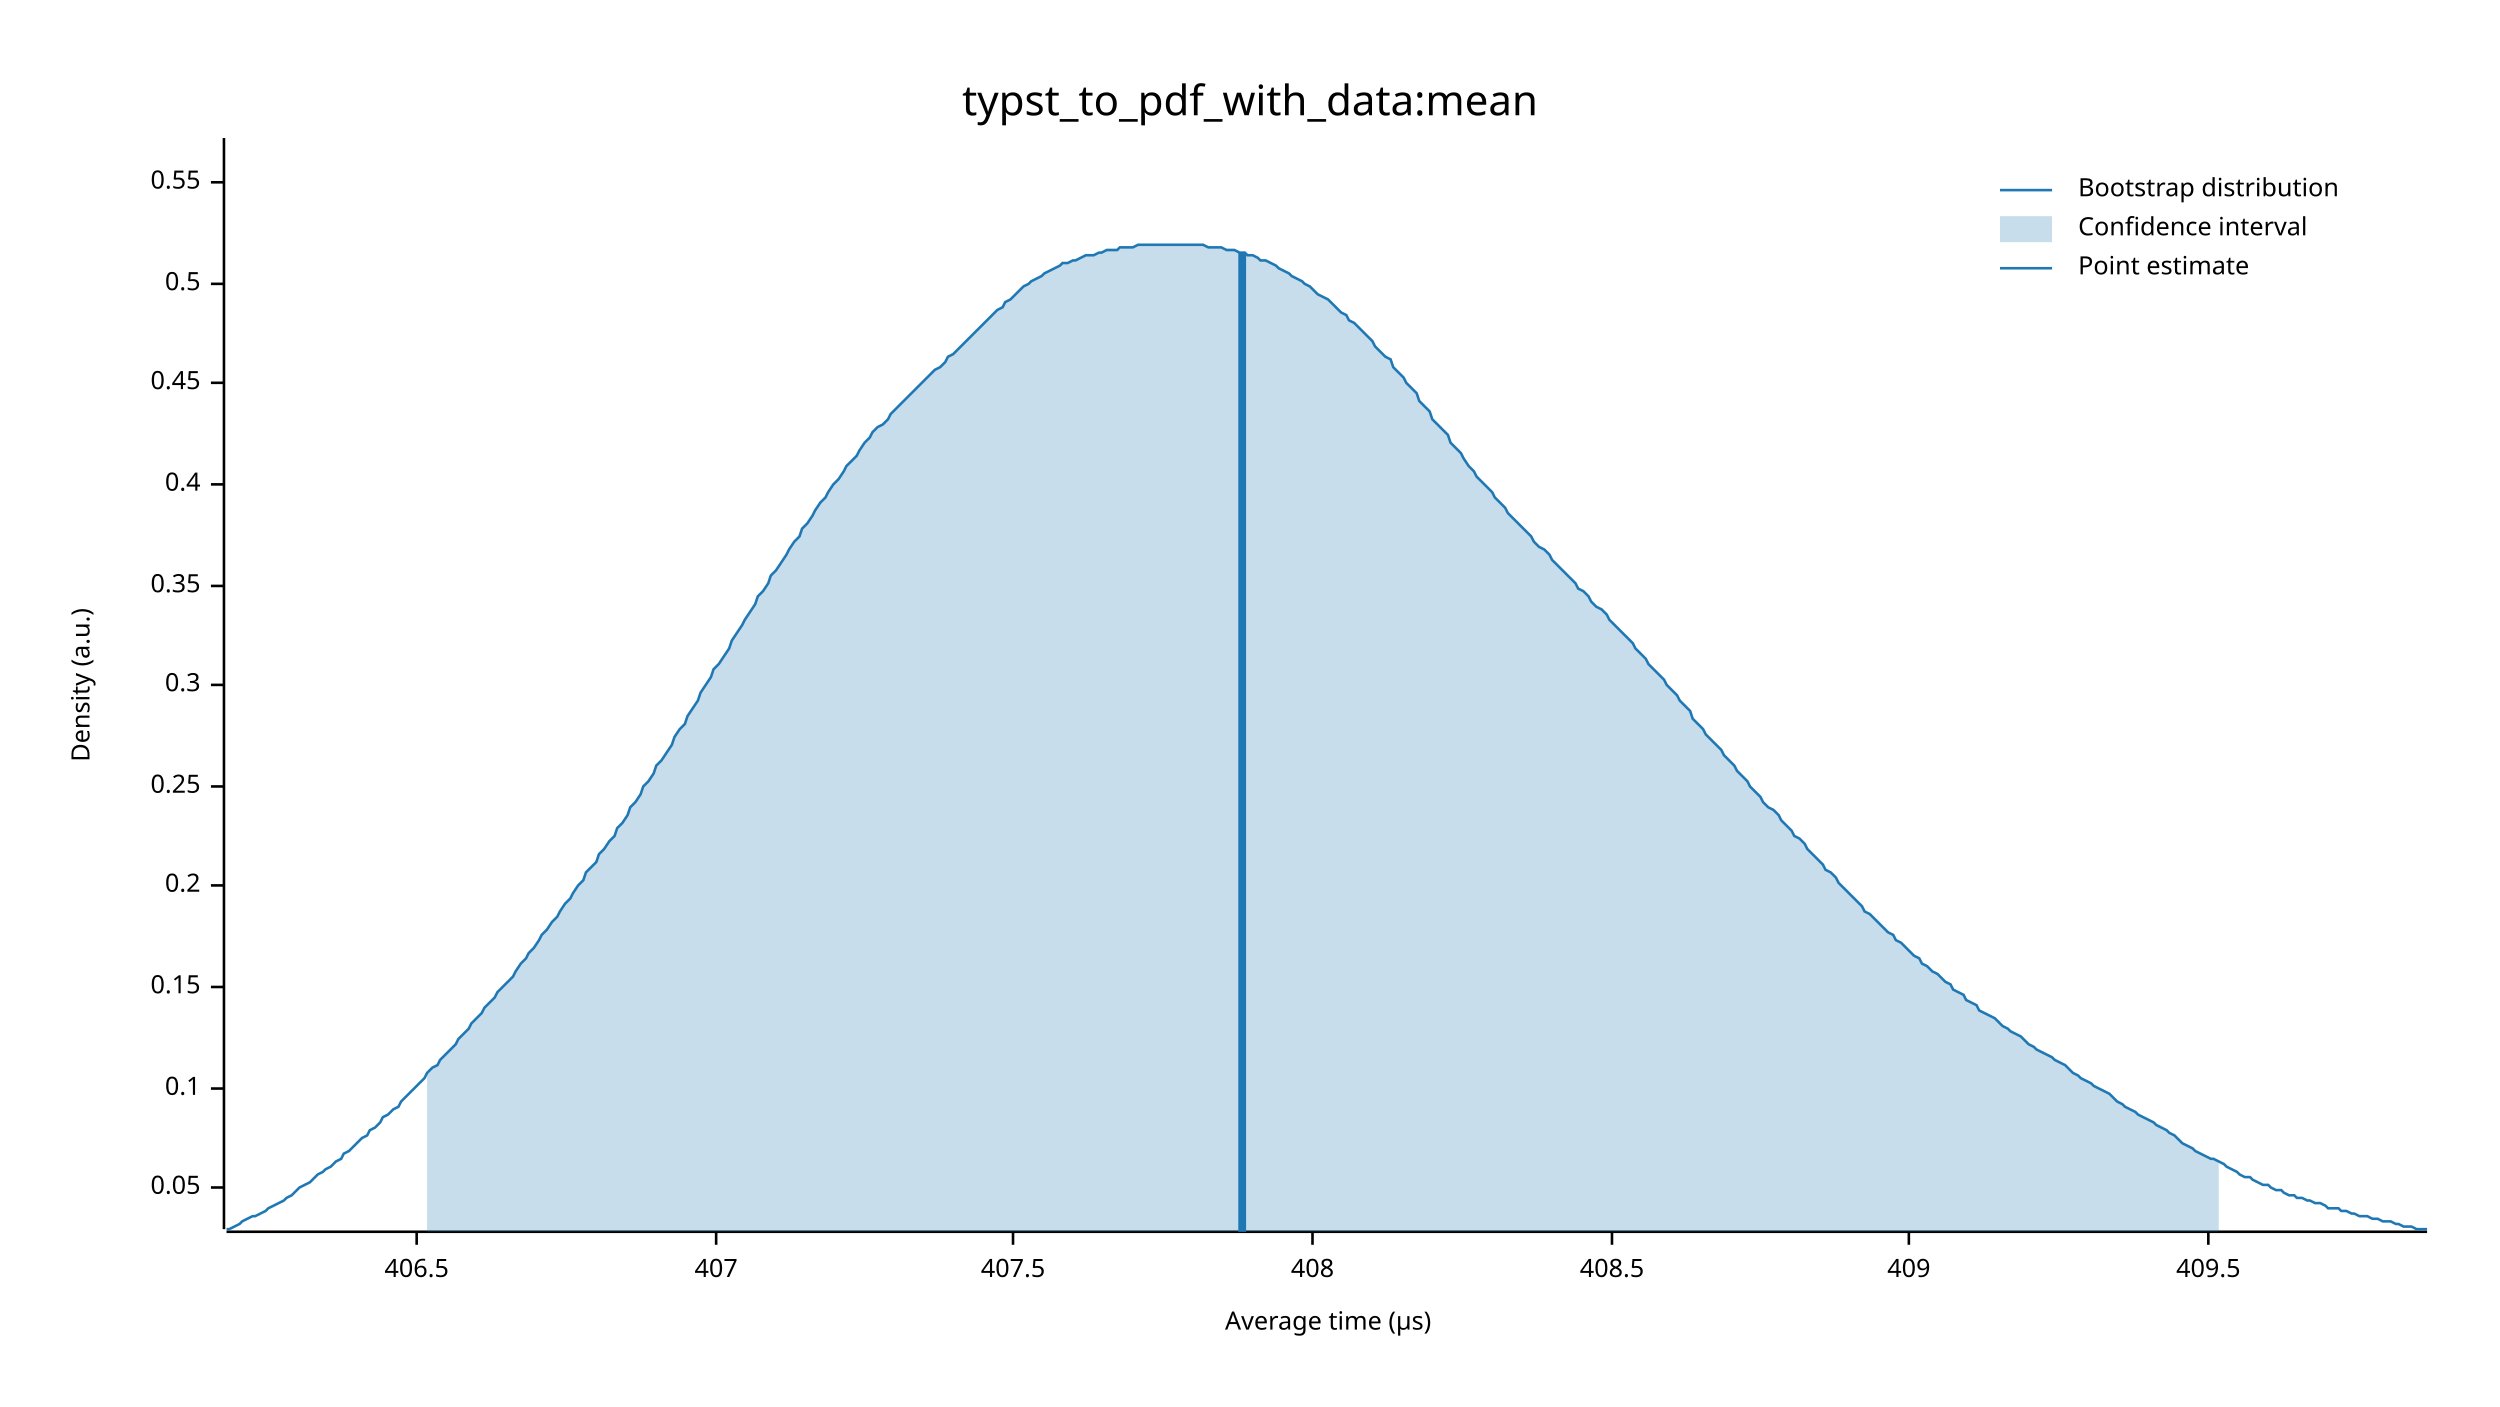
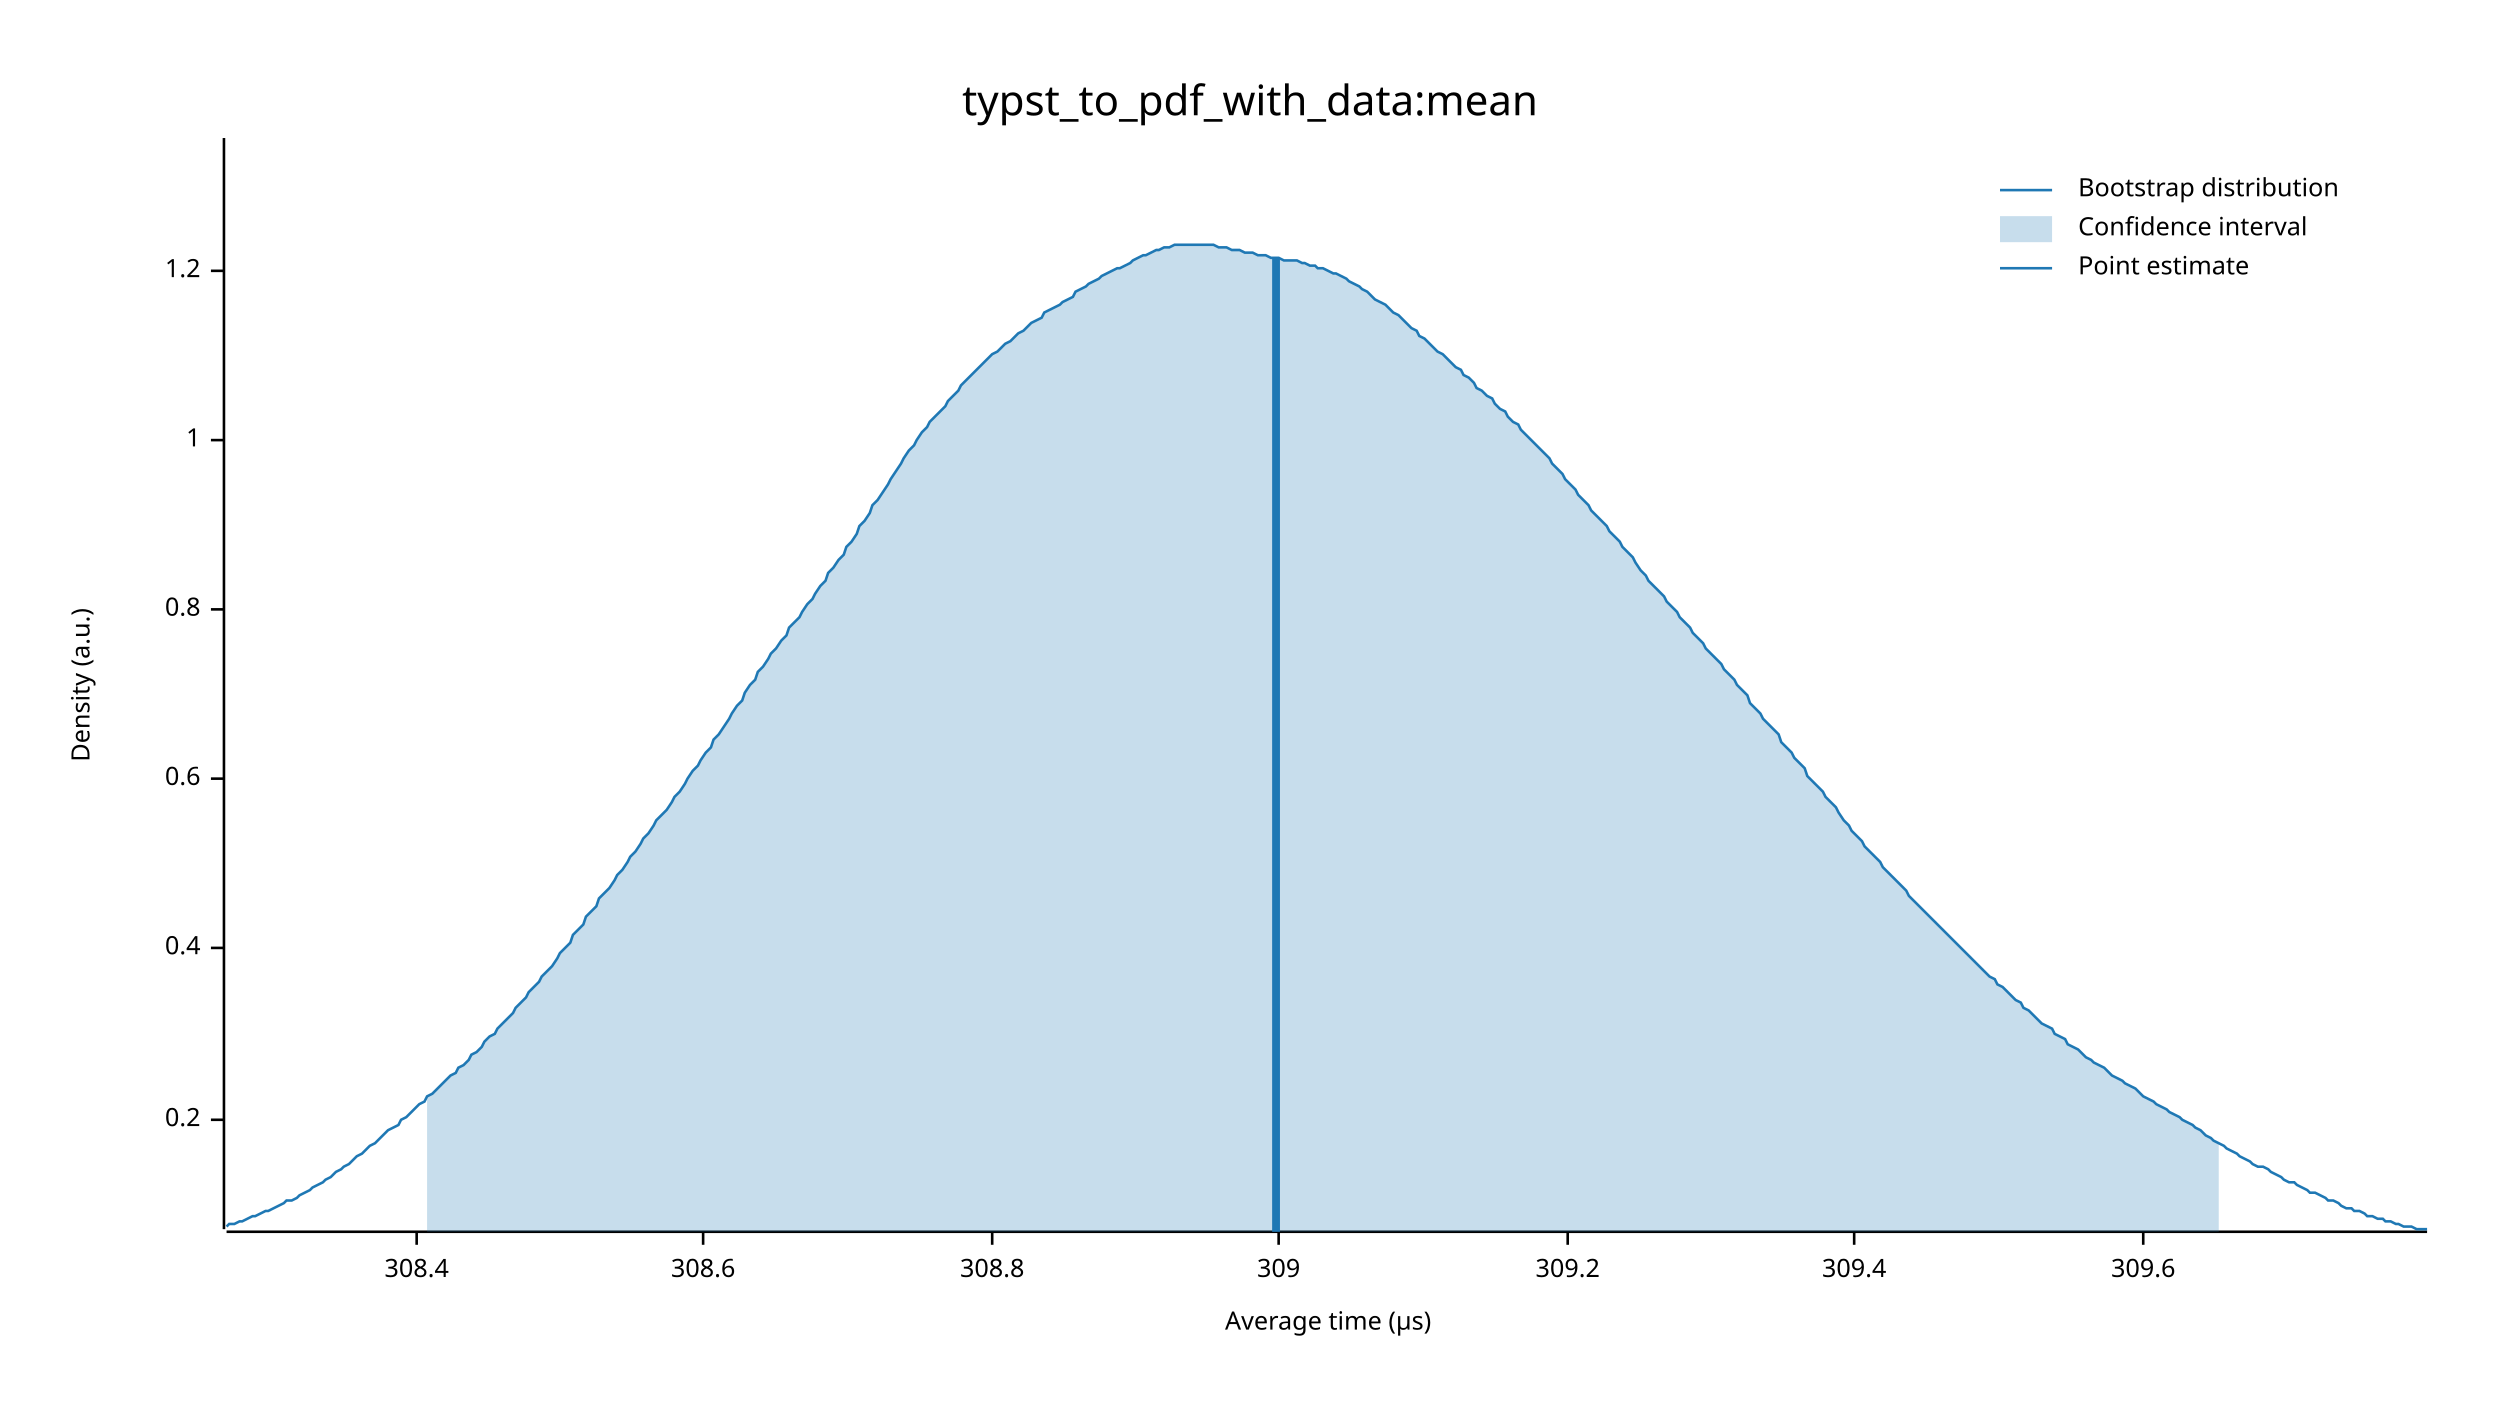
<svg xmlns="http://www.w3.org/2000/svg" width="960" height="540" viewBox="0 0 960 540">
  <text x="480" y="32" dy="0.76em" text-anchor="middle" font-family="sans-serif" font-size="16.129" opacity="1" fill="#000000">
typst_to_pdf_with_data:mean
</text>
  <text x="27" y="263" dy="0.76em" text-anchor="middle" font-family="sans-serif" font-size="9.677" opacity="1" fill="#000000" transform="rotate(270, 27, 263)">
Density (a.u.)
</text>
  <text x="510" y="513" dy="-0.5ex" text-anchor="middle" font-family="sans-serif" font-size="9.677" opacity="1" fill="#000000">
Average time (µs)
</text>
  <polyline fill="none" opacity="1" stroke="#000000" stroke-width="1" points="86,53 86,472 " />
-   <text x="77" y="456" dy="0.5ex" text-anchor="end" font-family="sans-serif" font-size="9.677" opacity="1" fill="#000000">
- 0.05
- </text>
-   <polyline fill="none" opacity="1" stroke="#000000" stroke-width="1" points="81,456 86,456 " />
-   <text x="77" y="418" dy="0.5ex" text-anchor="end" font-family="sans-serif" font-size="9.677" opacity="1" fill="#000000">
- 0.1
- </text>
-   <polyline fill="none" opacity="1" stroke="#000000" stroke-width="1" points="81,418 86,418 " />
-   <text x="77" y="379" dy="0.5ex" text-anchor="end" font-family="sans-serif" font-size="9.677" opacity="1" fill="#000000">
- 0.15
- </text>
-   <polyline fill="none" opacity="1" stroke="#000000" stroke-width="1" points="81,379 86,379 " />
-   <text x="77" y="340" dy="0.5ex" text-anchor="end" font-family="sans-serif" font-size="9.677" opacity="1" fill="#000000">
+   <text x="77" y="430" dy="0.5ex" text-anchor="end" font-family="sans-serif" font-size="9.677" opacity="1" fill="#000000">
0.2
</text>
-   <polyline fill="none" opacity="1" stroke="#000000" stroke-width="1" points="81,340 86,340 " />
-   <text x="77" y="302" dy="0.5ex" text-anchor="end" font-family="sans-serif" font-size="9.677" opacity="1" fill="#000000">
- 0.25
- </text>
-   <polyline fill="none" opacity="1" stroke="#000000" stroke-width="1" points="81,302 86,302 " />
-   <text x="77" y="263" dy="0.5ex" text-anchor="end" font-family="sans-serif" font-size="9.677" opacity="1" fill="#000000">
- 0.3
- </text>
-   <polyline fill="none" opacity="1" stroke="#000000" stroke-width="1" points="81,263 86,263 " />
-   <text x="77" y="225" dy="0.5ex" text-anchor="end" font-family="sans-serif" font-size="9.677" opacity="1" fill="#000000">
- 0.35
- </text>
-   <polyline fill="none" opacity="1" stroke="#000000" stroke-width="1" points="81,225 86,225 " />
-   <text x="77" y="186" dy="0.5ex" text-anchor="end" font-family="sans-serif" font-size="9.677" opacity="1" fill="#000000">
+   <polyline fill="none" opacity="1" stroke="#000000" stroke-width="1" points="81,430 86,430 " />
+   <text x="77" y="364" dy="0.5ex" text-anchor="end" font-family="sans-serif" font-size="9.677" opacity="1" fill="#000000">
0.4
</text>
-   <polyline fill="none" opacity="1" stroke="#000000" stroke-width="1" points="81,186 86,186 " />
-   <text x="77" y="147" dy="0.5ex" text-anchor="end" font-family="sans-serif" font-size="9.677" opacity="1" fill="#000000">
- 0.45
+   <polyline fill="none" opacity="1" stroke="#000000" stroke-width="1" points="81,364 86,364 " />
+   <text x="77" y="299" dy="0.5ex" text-anchor="end" font-family="sans-serif" font-size="9.677" opacity="1" fill="#000000">
+ 0.6
</text>
-   <polyline fill="none" opacity="1" stroke="#000000" stroke-width="1" points="81,147 86,147 " />
-   <text x="77" y="109" dy="0.5ex" text-anchor="end" font-family="sans-serif" font-size="9.677" opacity="1" fill="#000000">
- 0.5
+   <polyline fill="none" opacity="1" stroke="#000000" stroke-width="1" points="81,299 86,299 " />
+   <text x="77" y="234" dy="0.5ex" text-anchor="end" font-family="sans-serif" font-size="9.677" opacity="1" fill="#000000">
+ 0.8
</text>
-   <polyline fill="none" opacity="1" stroke="#000000" stroke-width="1" points="81,109 86,109 " />
-   <text x="77" y="70" dy="0.5ex" text-anchor="end" font-family="sans-serif" font-size="9.677" opacity="1" fill="#000000">
- 0.55
+   <polyline fill="none" opacity="1" stroke="#000000" stroke-width="1" points="81,234 86,234 " />
+   <text x="77" y="169" dy="0.5ex" text-anchor="end" font-family="sans-serif" font-size="9.677" opacity="1" fill="#000000">
+ 1
</text>
-   <polyline fill="none" opacity="1" stroke="#000000" stroke-width="1" points="81,70 86,70 " />
+   <polyline fill="none" opacity="1" stroke="#000000" stroke-width="1" points="81,169 86,169 " />
+   <text x="77" y="104" dy="0.5ex" text-anchor="end" font-family="sans-serif" font-size="9.677" opacity="1" fill="#000000">
+ 1.2
+ </text>
+   <polyline fill="none" opacity="1" stroke="#000000" stroke-width="1" points="81,104 86,104 " />
  <polyline fill="none" opacity="1" stroke="#000000" stroke-width="1" points="87,473 932,473 " />
  <text x="160" y="483" dy="0.76em" text-anchor="middle" font-family="sans-serif" font-size="9.677" opacity="1" fill="#000000">
- 406.5
+ 308.4
</text>
  <polyline fill="none" opacity="1" stroke="#000000" stroke-width="1" points="160,473 160,478 " />
-   <text x="275" y="483" dy="0.76em" text-anchor="middle" font-family="sans-serif" font-size="9.677" opacity="1" fill="#000000">
- 407
+   <text x="270" y="483" dy="0.76em" text-anchor="middle" font-family="sans-serif" font-size="9.677" opacity="1" fill="#000000">
+ 308.6
</text>
-   <polyline fill="none" opacity="1" stroke="#000000" stroke-width="1" points="275,473 275,478 " />
-   <text x="389" y="483" dy="0.76em" text-anchor="middle" font-family="sans-serif" font-size="9.677" opacity="1" fill="#000000">
- 407.5
+   <polyline fill="none" opacity="1" stroke="#000000" stroke-width="1" points="270,473 270,478 " />
+   <text x="381" y="483" dy="0.76em" text-anchor="middle" font-family="sans-serif" font-size="9.677" opacity="1" fill="#000000">
+ 308.8
</text>
-   <polyline fill="none" opacity="1" stroke="#000000" stroke-width="1" points="389,473 389,478 " />
-   <text x="504" y="483" dy="0.76em" text-anchor="middle" font-family="sans-serif" font-size="9.677" opacity="1" fill="#000000">
- 408
+   <polyline fill="none" opacity="1" stroke="#000000" stroke-width="1" points="381,473 381,478 " />
+   <text x="491" y="483" dy="0.76em" text-anchor="middle" font-family="sans-serif" font-size="9.677" opacity="1" fill="#000000">
+ 309
</text>
-   <polyline fill="none" opacity="1" stroke="#000000" stroke-width="1" points="504,473 504,478 " />
-   <text x="619" y="483" dy="0.76em" text-anchor="middle" font-family="sans-serif" font-size="9.677" opacity="1" fill="#000000">
- 408.5
+   <polyline fill="none" opacity="1" stroke="#000000" stroke-width="1" points="491,473 491,478 " />
+   <text x="602" y="483" dy="0.76em" text-anchor="middle" font-family="sans-serif" font-size="9.677" opacity="1" fill="#000000">
+ 309.2
</text>
-   <polyline fill="none" opacity="1" stroke="#000000" stroke-width="1" points="619,473 619,478 " />
-   <text x="733" y="483" dy="0.76em" text-anchor="middle" font-family="sans-serif" font-size="9.677" opacity="1" fill="#000000">
- 409
+   <polyline fill="none" opacity="1" stroke="#000000" stroke-width="1" points="602,473 602,478 " />
+   <text x="712" y="483" dy="0.76em" text-anchor="middle" font-family="sans-serif" font-size="9.677" opacity="1" fill="#000000">
+ 309.4
</text>
-   <polyline fill="none" opacity="1" stroke="#000000" stroke-width="1" points="733,473 733,478 " />
-   <text x="848" y="483" dy="0.76em" text-anchor="middle" font-family="sans-serif" font-size="9.677" opacity="1" fill="#000000">
- 409.5
+   <polyline fill="none" opacity="1" stroke="#000000" stroke-width="1" points="712,473 712,478 " />
+   <text x="823" y="483" dy="0.76em" text-anchor="middle" font-family="sans-serif" font-size="9.677" opacity="1" fill="#000000">
+ 309.6
</text>
-   <polyline fill="none" opacity="1" stroke="#000000" stroke-width="1" points="848,473 848,478 " />
-   <polyline fill="none" opacity="1" stroke="#1F78B4" stroke-width="1" points="87,472 88,472 90,471 92,470 93,469 95,468 97,467 98,467 100,466 102,465 103,464 105,463 107,462 109,461 110,460 112,459 114,457 115,456 117,455 119,454 120,453 122,451 124,450 125,449 127,448 129,446 131,445 132,443 134,442 136,440 137,439 139,437 141,436 142,434 144,433 146,431 147,429 149,428 151,426 153,425 154,423 156,421 158,419 159,418 161,416 163,414 164,412 166,410 168,409 169,407 171,405 173,403 175,401 176,399 178,397 180,395 181,393 183,391 185,389 186,387 188,385 190,383 191,381 193,379 195,377 197,375 198,373 200,370 202,368 203,366 205,364 207,361 208,359 210,357 212,354 214,352 215,350 217,347 219,345 220,343 222,340 224,338 225,335 227,333 229,331 230,328 232,326 234,323 236,321 237,318 239,316 241,313 242,310 244,308 246,305 247,302 249,300 251,297 252,294 254,292 256,289 258,286 259,283 261,280 263,278 264,275 266,272 268,269 269,266 271,263 273,260 274,257 276,255 278,252 280,249 281,246 283,243 285,240 286,238 288,235 290,232 291,229 293,227 295,224 296,221 298,219 300,216 302,213 303,211 305,208 307,206 308,203 310,201 312,198 313,196 315,193 317,191 318,189 320,186 322,184 324,181 325,179 327,177 329,175 330,173 332,170 334,168 335,166 337,164 339,163 341,161 342,159 344,157 346,155 347,154 349,152 351,150 352,149 354,147 356,145 357,144 359,142 361,141 363,139 364,137 366,136 368,134 369,133 371,131 373,129 374,128 376,126 378,124 379,123 381,121 383,119 385,118 386,116 388,115 390,113 391,112 393,110 395,109 396,108 398,107 400,106 401,105 403,104 405,103 407,102 408,101 410,101 412,100 413,100 415,99 417,98 418,98 420,98 422,97 423,97 425,96 427,96 429,96 430,95 432,95 434,95 435,95 437,94 439,94 440,94 442,94 444,94 445,94 447,94 449,94 451,94 452,94 454,94 456,94 457,94 459,94 461,94 462,94 464,95 466,95 468,95 469,95 471,96 473,96 474,96 476,97 478,97 479,98 481,98 483,99 484,100 486,100 488,101 490,102 491,103 493,104 495,105 496,106 498,107 500,108 501,109 503,110 505,112 506,113 508,114 510,115 512,117 513,118 515,120 517,121 518,123 520,124 522,126 523,127 525,129 527,131 528,133 530,135 532,137 534,138 535,141 537,143 539,145 540,147 542,149 544,151 545,154 547,156 549,158 550,161 552,163 554,165 556,167 557,170 559,172 561,174 562,176 564,179 566,181 567,183 569,185 571,187 573,189 574,191 576,193 578,195 579,197 581,199 583,201 584,202 586,204 588,206 589,208 591,210 593,211 595,213 596,215 598,217 600,219 601,220 603,222 605,224 606,226 608,227 610,229 611,231 613,233 615,234 617,236 618,238 620,240 622,242 623,243 625,245 627,247 628,249 630,251 632,253 633,255 635,257 637,259 639,261 640,263 642,265 644,267 645,269 647,271 649,273 650,276 652,278 654,280 655,282 657,284 659,286 661,288 662,290 664,292 666,294 667,296 669,298 671,300 672,302 674,304 676,306 677,308 679,310 681,311 683,313 684,315 686,317 688,319 689,321 691,322 693,324 694,326 696,328 698,330 700,332 701,334 703,335 705,337 706,339 708,341 710,343 711,344 713,346 715,348 716,350 718,351 720,353 722,355 723,356 725,358 727,359 728,361 730,362 732,364 733,365 735,367 737,368 738,370 740,371 742,373 744,374 745,375 747,377 749,378 750,380 752,381 754,382 755,384 757,385 759,386 760,388 762,389 764,390 766,391 767,392 769,394 771,395 772,396 774,397 776,398 777,399 779,401 781,402 782,403 784,404 786,405 788,406 789,407 791,408 793,409 794,410 796,412 798,413 799,414 801,415 803,416 804,417 806,418 808,419 810,420 811,421 813,423 815,424 816,425 818,426 820,427 821,428 823,429 825,430 827,431 828,432 830,433 832,434 833,435 835,436 837,438 838,439 840,440 842,441 843,442 845,443 847,444 849,445 850,445 852,446 854,447 855,448 857,449 859,450 860,451 862,452 864,452 865,453 867,454 869,455 871,455 872,456 874,457 876,457 877,458 879,459 881,459 882,460 884,460 886,461 887,461 889,462 891,462 893,463 894,464 896,464 898,464 899,465 901,465 903,466 904,466 906,467 908,467 909,467 911,468 913,468 915,469 916,469 918,469 920,470 921,470 923,471 925,471 926,471 928,472 930,472 932,472 " />
-   <polygon opacity="0.25" fill="#1F78B4" points="164,412 166,410 168,409 169,407 171,405 173,403 175,401 176,399 178,397 180,395 181,393 183,391 185,389 186,387 188,385 190,383 191,381 193,379 195,377 197,375 198,373 200,370 202,368 203,366 205,364 207,361 208,359 210,357 212,354 214,352 215,350 217,347 219,345 220,343 222,340 224,338 225,335 227,333 229,331 230,328 232,326 234,323 236,321 237,318 239,316 241,313 242,310 244,308 246,305 247,302 249,300 251,297 252,294 254,292 256,289 258,286 259,283 261,280 263,278 264,275 266,272 268,269 269,266 271,263 273,260 274,257 276,255 278,252 280,249 281,246 283,243 285,240 286,238 288,235 290,232 291,229 293,227 295,224 296,221 298,219 300,216 302,213 303,211 305,208 307,206 308,203 310,201 312,198 313,196 315,193 317,191 318,189 320,186 322,184 324,181 325,179 327,177 329,175 330,173 332,170 334,168 335,166 337,164 339,163 341,161 342,159 344,157 346,155 347,154 349,152 351,150 352,149 354,147 356,145 357,144 359,142 361,141 363,139 364,137 366,136 368,134 369,133 371,131 373,129 374,128 376,126 378,124 379,123 381,121 383,119 385,118 386,116 388,115 390,113 391,112 393,110 395,109 396,108 398,107 400,106 401,105 403,104 405,103 407,102 408,101 410,101 412,100 413,100 415,99 417,98 418,98 420,98 422,97 423,97 425,96 427,96 429,96 430,95 432,95 434,95 435,95 437,94 439,94 440,94 442,94 444,94 445,94 447,94 449,94 451,94 452,94 454,94 456,94 457,94 459,94 461,94 462,94 464,95 466,95 468,95 469,95 471,96 473,96 474,96 476,97 478,97 479,98 481,98 483,99 484,100 486,100 488,101 490,102 491,103 493,104 495,105 496,106 498,107 500,108 501,109 503,110 505,112 506,113 508,114 510,115 512,117 513,118 515,120 517,121 518,123 520,124 522,126 523,127 525,129 527,131 528,133 530,135 532,137 534,138 535,141 537,143 539,145 540,147 542,149 544,151 545,154 547,156 549,158 550,161 552,163 554,165 556,167 557,170 559,172 561,174 562,176 564,179 566,181 567,183 569,185 571,187 573,189 574,191 576,193 578,195 579,197 581,199 583,201 584,202 586,204 588,206 589,208 591,210 593,211 595,213 596,215 598,217 600,219 601,220 603,222 605,224 606,226 608,227 610,229 611,231 613,233 615,234 617,236 618,238 620,240 622,242 623,243 625,245 627,247 628,249 630,251 632,253 633,255 635,257 637,259 639,261 640,263 642,265 644,267 645,269 647,271 649,273 650,276 652,278 654,280 655,282 657,284 659,286 661,288 662,290 664,292 666,294 667,296 669,298 671,300 672,302 674,304 676,306 677,308 679,310 681,311 683,313 684,315 686,317 688,319 689,321 691,322 693,324 694,326 696,328 698,330 700,332 701,334 703,335 705,337 706,339 708,341 710,343 711,344 713,346 715,348 716,350 718,351 720,353 722,355 723,356 725,358 727,359 728,361 730,362 732,364 733,365 735,367 737,368 738,370 740,371 742,373 744,374 745,375 747,377 749,378 750,380 752,381 754,382 755,384 757,385 759,386 760,388 762,389 764,390 766,391 767,392 769,394 771,395 772,396 774,397 776,398 777,399 779,401 781,402 782,403 784,404 786,405 788,406 789,407 791,408 793,409 794,410 796,412 798,413 799,414 801,415 803,416 804,417 806,418 808,419 810,420 811,421 813,423 815,424 816,425 818,426 820,427 821,428 823,429 825,430 827,431 828,432 830,433 832,434 833,435 835,436 837,438 838,439 840,440 842,441 843,442 845,443 847,444 849,445 850,445 852,446 852,473 164,473 " />
-   <polyline fill="none" opacity="1" stroke="#1F78B4" stroke-width="3" points="477,473 477,97 " />
+   <polyline fill="none" opacity="1" stroke="#000000" stroke-width="1" points="823,473 823,478 " />
+   <polyline fill="none" opacity="1" stroke="#1F78B4" stroke-width="1" points="87,471 88,470 90,470 92,469 93,469 95,468 97,467 98,467 100,466 102,465 103,465 105,464 107,463 109,462 110,461 112,461 114,460 115,459 117,458 119,457 120,456 122,455 124,454 125,453 127,452 129,450 131,449 132,448 134,447 136,445 137,444 139,443 141,441 142,440 144,439 146,437 147,436 149,434 151,433 153,432 154,430 156,429 158,427 159,426 161,424 163,423 164,421 166,420 168,418 169,417 171,415 173,413 175,412 176,410 178,409 180,407 181,405 183,404 185,402 186,400 188,398 190,397 191,395 193,393 195,391 197,389 198,387 200,385 202,383 203,381 205,379 207,377 208,375 210,373 212,371 214,368 215,366 217,364 219,362 220,359 222,357 224,355 225,352 227,350 229,348 230,345 232,343 234,341 236,338 237,336 239,334 241,331 242,329 244,327 246,324 247,322 249,320 251,317 252,315 254,313 256,311 258,308 259,306 261,304 263,301 264,299 266,296 268,294 269,292 271,289 273,287 274,284 276,282 278,279 280,276 281,274 283,271 285,269 286,266 288,263 290,261 291,258 293,256 295,253 296,251 298,249 300,246 302,244 303,241 305,239 307,237 308,235 310,232 312,230 313,228 315,225 317,223 318,220 320,218 322,215 324,213 325,210 327,208 329,205 330,202 332,200 334,197 335,194 337,192 339,189 341,186 342,184 344,181 346,178 347,176 349,173 351,171 352,169 354,166 356,164 357,162 359,160 361,158 363,156 364,154 366,152 368,150 369,148 371,146 373,144 374,143 376,141 378,139 379,138 381,136 383,135 385,133 386,132 388,131 390,129 391,128 393,127 395,125 396,124 398,123 400,122 401,120 403,119 405,118 407,117 408,116 410,115 412,114 413,112 415,111 417,110 418,109 420,108 422,107 423,106 425,105 427,104 429,103 430,103 432,102 434,101 435,100 437,99 439,98 440,98 442,97 444,96 445,96 447,95 449,95 451,94 452,94 454,94 456,94 457,94 459,94 461,94 462,94 464,94 466,94 468,95 469,95 471,95 473,96 474,96 476,96 478,97 479,97 481,97 483,98 484,98 486,98 488,99 490,99 491,99 493,100 495,100 496,100 498,100 500,101 501,101 503,102 505,102 506,103 508,103 510,104 512,105 513,105 515,106 517,107 518,108 520,109 522,110 523,111 525,112 527,114 528,115 530,116 532,117 534,119 535,120 537,121 539,123 540,124 542,126 544,127 545,129 547,130 549,132 550,133 552,135 554,136 556,138 557,139 559,141 561,142 562,144 564,145 566,147 567,149 569,150 571,152 573,153 574,155 576,157 578,158 579,160 581,162 583,163 584,165 586,167 588,169 589,170 591,172 593,174 595,176 596,178 598,180 600,182 601,184 603,186 605,188 606,190 608,192 610,194 611,196 613,198 615,200 617,202 618,204 620,206 622,208 623,210 625,212 627,214 628,216 630,219 632,221 633,223 635,225 637,227 639,229 640,231 642,233 644,235 645,237 647,239 649,241 650,243 652,245 654,247 655,249 657,251 659,253 661,255 662,257 664,259 666,261 667,263 669,265 671,267 672,270 674,272 676,274 677,276 679,278 681,280 683,282 684,285 686,287 688,289 689,291 691,293 693,295 694,298 696,300 698,302 700,304 701,306 703,308 705,310 706,312 708,315 710,317 711,319 713,321 715,323 716,325 718,327 720,329 722,331 723,333 725,335 727,337 728,338 730,340 732,342 733,344 735,346 737,348 738,349 740,351 742,353 744,355 745,356 747,358 749,360 750,361 752,363 754,365 755,366 757,368 759,370 760,371 762,373 764,375 766,376 767,378 769,379 771,381 772,382 774,384 776,385 777,387 779,388 781,390 782,391 784,393 786,394 788,395 789,397 791,398 793,399 794,401 796,402 798,403 799,404 801,406 803,407 804,408 806,409 808,410 810,412 811,413 813,414 815,415 816,416 818,417 820,418 821,419 823,421 825,422 827,423 828,424 830,425 832,426 833,427 835,428 837,429 838,430 840,431 842,432 843,433 845,434 847,436 849,437 850,438 852,439 854,440 855,441 857,442 859,443 860,444 862,445 864,446 865,447 867,448 869,448 871,449 872,450 874,451 876,452 877,453 879,454 881,454 882,455 884,456 886,457 887,458 889,458 891,459 893,460 894,461 896,461 898,462 899,463 901,464 903,464 904,465 906,465 908,466 909,467 911,467 913,468 915,468 916,469 918,469 920,470 921,470 923,471 925,471 926,471 928,472 930,472 932,472 " />
+   <polygon opacity="0.25" fill="#1F78B4" points="164,421 166,420 168,418 169,417 171,415 173,413 175,412 176,410 178,409 180,407 181,405 183,404 185,402 186,400 188,398 190,397 191,395 193,393 195,391 197,389 198,387 200,385 202,383 203,381 205,379 207,377 208,375 210,373 212,371 214,368 215,366 217,364 219,362 220,359 222,357 224,355 225,352 227,350 229,348 230,345 232,343 234,341 236,338 237,336 239,334 241,331 242,329 244,327 246,324 247,322 249,320 251,317 252,315 254,313 256,311 258,308 259,306 261,304 263,301 264,299 266,296 268,294 269,292 271,289 273,287 274,284 276,282 278,279 280,276 281,274 283,271 285,269 286,266 288,263 290,261 291,258 293,256 295,253 296,251 298,249 300,246 302,244 303,241 305,239 307,237 308,235 310,232 312,230 313,228 315,225 317,223 318,220 320,218 322,215 324,213 325,210 327,208 329,205 330,202 332,200 334,197 335,194 337,192 339,189 341,186 342,184 344,181 346,178 347,176 349,173 351,171 352,169 354,166 356,164 357,162 359,160 361,158 363,156 364,154 366,152 368,150 369,148 371,146 373,144 374,143 376,141 378,139 379,138 381,136 383,135 385,133 386,132 388,131 390,129 391,128 393,127 395,125 396,124 398,123 400,122 401,120 403,119 405,118 407,117 408,116 410,115 412,114 413,112 415,111 417,110 418,109 420,108 422,107 423,106 425,105 427,104 429,103 430,103 432,102 434,101 435,100 437,99 439,98 440,98 442,97 444,96 445,96 447,95 449,95 451,94 452,94 454,94 456,94 457,94 459,94 461,94 462,94 464,94 466,94 468,95 469,95 471,95 473,96 474,96 476,96 478,97 479,97 481,97 483,98 484,98 486,98 488,99 490,99 491,99 493,100 495,100 496,100 498,100 500,101 501,101 503,102 505,102 506,103 508,103 510,104 512,105 513,105 515,106 517,107 518,108 520,109 522,110 523,111 525,112 527,114 528,115 530,116 532,117 534,119 535,120 537,121 539,123 540,124 542,126 544,127 545,129 547,130 549,132 550,133 552,135 554,136 556,138 557,139 559,141 561,142 562,144 564,145 566,147 567,149 569,150 571,152 573,153 574,155 576,157 578,158 579,160 581,162 583,163 584,165 586,167 588,169 589,170 591,172 593,174 595,176 596,178 598,180 600,182 601,184 603,186 605,188 606,190 608,192 610,194 611,196 613,198 615,200 617,202 618,204 620,206 622,208 623,210 625,212 627,214 628,216 630,219 632,221 633,223 635,225 637,227 639,229 640,231 642,233 644,235 645,237 647,239 649,241 650,243 652,245 654,247 655,249 657,251 659,253 661,255 662,257 664,259 666,261 667,263 669,265 671,267 672,270 674,272 676,274 677,276 679,278 681,280 683,282 684,285 686,287 688,289 689,291 691,293 693,295 694,298 696,300 698,302 700,304 701,306 703,308 705,310 706,312 708,315 710,317 711,319 713,321 715,323 716,325 718,327 720,329 722,331 723,333 725,335 727,337 728,338 730,340 732,342 733,344 735,346 737,348 738,349 740,351 742,353 744,355 745,356 747,358 749,360 750,361 752,363 754,365 755,366 757,368 759,370 760,371 762,373 764,375 766,376 767,378 769,379 771,381 772,382 774,384 776,385 777,387 779,388 781,390 782,391 784,393 786,394 788,395 789,397 791,398 793,399 794,401 796,402 798,403 799,404 801,406 803,407 804,408 806,409 808,410 810,412 811,413 813,414 815,415 816,416 818,417 820,418 821,419 823,421 825,422 827,423 828,424 830,425 832,426 833,427 835,428 837,429 838,430 840,431 842,432 843,433 845,434 847,436 849,437 850,438 852,439 852,473 164,473 " />
+   <polyline fill="none" opacity="1" stroke="#1F78B4" stroke-width="3" points="490,473 490,99 " />
  <text x="798" y="68" dy="0.76em" text-anchor="start" font-family="sans-serif" font-size="9.677" opacity="1" fill="#000000">
Bootstrap distribution
</text>
  <text x="798" y="83" dy="0.76em" text-anchor="start" font-family="sans-serif" font-size="9.677" opacity="1" fill="#000000">
Confidence interval
</text>
  <text x="798" y="98" dy="0.76em" text-anchor="start" font-family="sans-serif" font-size="9.677" opacity="1" fill="#000000">
Point estimate
</text>
  <polyline fill="none" opacity="1" stroke="#1F78B4" stroke-width="1" points="768,73 788,73 " />
  <rect x="768" y="83" width="20" height="10" opacity="0.25" fill="#1F78B4" stroke="none" />
  <polyline fill="none" opacity="1" stroke="#1F78B4" stroke-width="1" points="768,103 788,103 " />
</svg>
